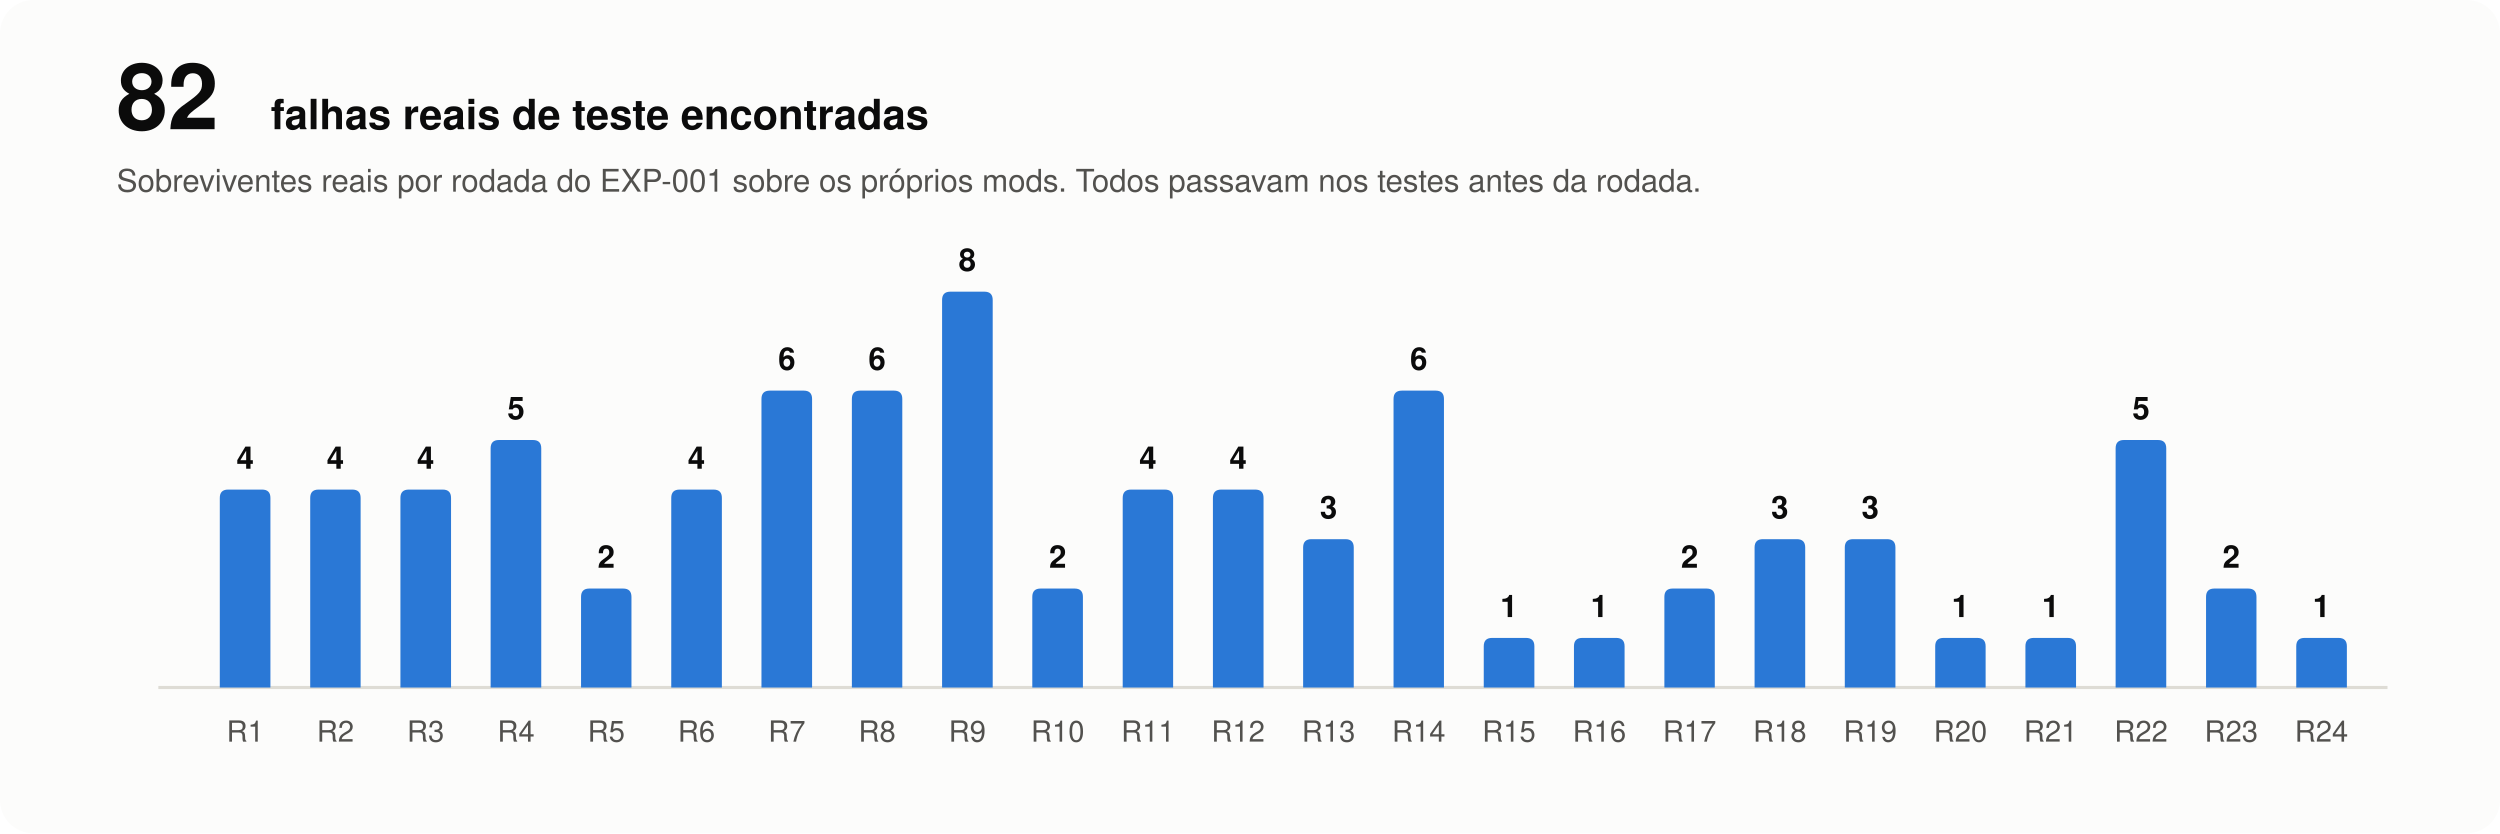
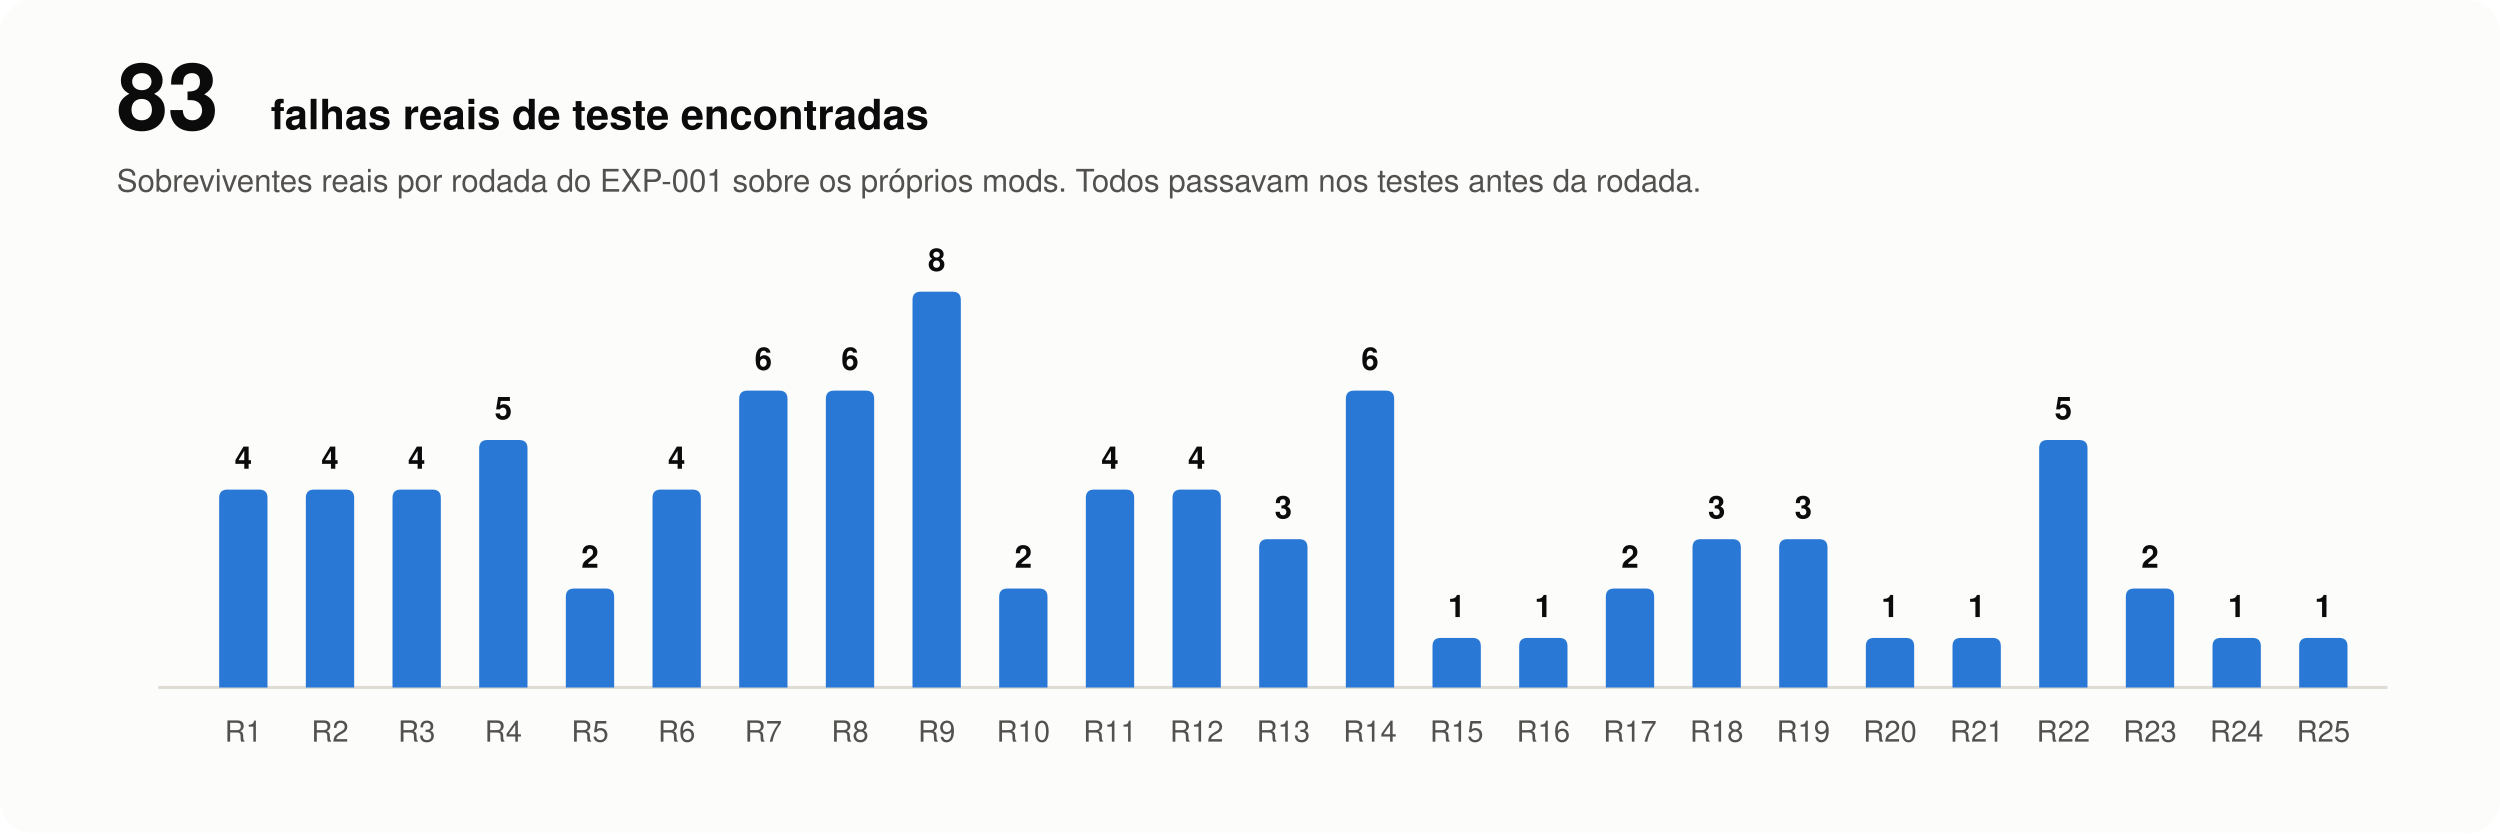
- <svg xmlns="http://www.w3.org/2000/svg" viewBox="0 0 1200 400" width="1200" height="400" role="img" aria-label="82 falhas reais de teste encontradas em 24 rodadas" font-family="ui-sans-serif, -apple-system, 'Segoe UI', Helvetica, Arial, sans-serif">
+ <svg xmlns="http://www.w3.org/2000/svg" viewBox="0 0 1200 400" width="1200" height="400" role="img" aria-label="83 falhas reais de teste encontradas em 25 rodadas" font-family="ui-sans-serif, -apple-system, 'Segoe UI', Helvetica, Arial, sans-serif">
  <style>
  .sup { fill: #fcfcfb; } .sup2 { fill: #f3f2ef; } .borda { stroke: #dedcd5; }
  .t1 { fill: #0b0b0b; } .t2 { fill: #52514e; } .t3 { fill: #8a887f; }
  .ac { fill: #2a78d6; } .acs { stroke: #2a78d6; } .acf { fill: #e8f1fb; }
  .ok { fill: #0f7a3d; } .okf { fill: #e3f3e8; }
  @media (prefers-color-scheme: dark) {
    .sup { fill: #1a1a19; } .sup2 { fill: #232322; } .borda { stroke: #3a3936; }
    .t1 { fill: #f0efec; } .t2 { fill: #c3c2b7; } .t3 { fill: #8f8d84; }
    .ac { fill: #3987e5; } .acs { stroke: #3987e5; } .acf { fill: #1d2c40; }
    .ok { fill: #4cc27a; } .okf { fill: #16301f; }
  }
  @media (prefers-reduced-motion: reduce) { * { animation: none !important; } }

  .barra { transform-box: fill-box; transform-origin: bottom; animation: cresce 1.1s cubic-bezier(.2,.8,.2,1); }
  @keyframes cresce { from { transform: scaleY(0); } to { transform: scaleY(1); } }
</style>
  <rect width="1200" height="400" rx="16" class="sup" />
-   <text x="56" y="62" font-size="44" font-weight="800" class="t1">82</text>
+   <text x="56" y="62" font-size="44" font-weight="800" class="t1">83</text>
  <text x="130" y="62" font-size="20" font-weight="700" class="t1">falhas reais de teste encontradas</text>
  <text x="56" y="92" font-size="15" class="t2">Sobreviventes reais por rodada do EXP-001 sobre os próprios mods. Todos passavam nos testes antes da rodada.</text>
  <line x1="76" y1="330" x2="1146" y2="330" class="borda" stroke-width="1.5" />
  <g class="barra">
-     <path d="M105.5,330 L105.5,239.0 Q105.5,235.0 109.5,235.0 L125.8,235.0 Q129.8,235.0 129.8,239.0 L129.8,330 Z" class="ac" />
+     <path d="M105.2,330 L105.2,239.0 Q105.2,235.0 109.2,235.0 L124.4,235.0 Q128.4,235.0 128.4,239.0 L128.4,330 Z" class="ac" />
  </g>
-   <text x="117.7" y="225.0" font-size="15" font-weight="700" class="t1" text-anchor="middle">4</text>
-   <text x="117.7" y="356" font-size="14" class="t2" text-anchor="middle">R1</text>
+   <text x="116.8" y="225.0" font-size="15" font-weight="700" class="t1" text-anchor="middle">4</text>
+   <text x="116.8" y="356" font-size="14" class="t2" text-anchor="middle">R1</text>
  <g class="barra">
-     <path d="M148.9,330 L148.9,239.0 Q148.9,235.0 152.9,235.0 L169.1,235.0 Q173.1,235.0 173.1,239.0 L173.1,330 Z" class="ac" />
+     <path d="M146.8,330 L146.8,239.0 Q146.8,235.0 150.8,235.0 L166.0,235.0 Q170.0,235.0 170.0,239.0 L170.0,330 Z" class="ac" />
  </g>
-   <text x="161.0" y="225.0" font-size="15" font-weight="700" class="t1" text-anchor="middle">4</text>
-   <text x="161.0" y="356" font-size="14" class="t2" text-anchor="middle">R2</text>
+   <text x="158.4" y="225.0" font-size="15" font-weight="700" class="t1" text-anchor="middle">4</text>
+   <text x="158.4" y="356" font-size="14" class="t2" text-anchor="middle">R2</text>
  <g class="barra">
-     <path d="M192.2,330 L192.2,239.0 Q192.2,235.0 196.2,235.0 L212.5,235.0 Q216.5,235.0 216.5,239.0 L216.5,330 Z" class="ac" />
+     <path d="M188.4,330 L188.4,239.0 Q188.4,235.0 192.4,235.0 L207.6,235.0 Q211.6,235.0 211.6,239.0 L211.6,330 Z" class="ac" />
  </g>
-   <text x="204.3" y="225.0" font-size="15" font-weight="700" class="t1" text-anchor="middle">4</text>
-   <text x="204.3" y="356" font-size="14" class="t2" text-anchor="middle">R3</text>
+   <text x="200.0" y="225.0" font-size="15" font-weight="700" class="t1" text-anchor="middle">4</text>
+   <text x="200.0" y="356" font-size="14" class="t2" text-anchor="middle">R3</text>
  <g class="barra">
-     <path d="M235.5,330 L235.5,215.2 Q235.5,211.2 239.5,211.2 L255.8,211.2 Q259.8,211.2 259.8,215.2 L259.8,330 Z" class="ac" />
+     <path d="M230.0,330 L230.0,215.2 Q230.0,211.2 234.0,211.2 L249.2,211.2 Q253.2,211.2 253.2,215.2 L253.2,330 Z" class="ac" />
  </g>
-   <text x="247.7" y="201.2" font-size="15" font-weight="700" class="t1" text-anchor="middle">5</text>
-   <text x="247.7" y="356" font-size="14" class="t2" text-anchor="middle">R4</text>
+   <text x="241.6" y="201.2" font-size="15" font-weight="700" class="t1" text-anchor="middle">5</text>
+   <text x="241.6" y="356" font-size="14" class="t2" text-anchor="middle">R4</text>
  <g class="barra">
-     <path d="M278.9,330 L278.9,286.5 Q278.9,282.5 282.9,282.5 L299.1,282.5 Q303.1,282.5 303.1,286.5 L303.1,330 Z" class="ac" />
+     <path d="M271.6,330 L271.6,286.5 Q271.6,282.5 275.6,282.5 L290.8,282.5 Q294.8,282.5 294.8,286.5 L294.8,330 Z" class="ac" />
  </g>
-   <text x="291.0" y="272.5" font-size="15" font-weight="700" class="t1" text-anchor="middle">2</text>
-   <text x="291.0" y="356" font-size="14" class="t2" text-anchor="middle">R5</text>
+   <text x="283.2" y="272.5" font-size="15" font-weight="700" class="t1" text-anchor="middle">2</text>
+   <text x="283.2" y="356" font-size="14" class="t2" text-anchor="middle">R5</text>
  <g class="barra">
-     <path d="M322.2,330 L322.2,239.0 Q322.2,235.0 326.2,235.0 L342.5,235.0 Q346.5,235.0 346.5,239.0 L346.5,330 Z" class="ac" />
+     <path d="M313.2,330 L313.2,239.0 Q313.2,235.0 317.2,235.0 L332.4,235.0 Q336.4,235.0 336.4,239.0 L336.4,330 Z" class="ac" />
  </g>
-   <text x="334.3" y="225.0" font-size="15" font-weight="700" class="t1" text-anchor="middle">4</text>
-   <text x="334.3" y="356" font-size="14" class="t2" text-anchor="middle">R6</text>
+   <text x="324.8" y="225.0" font-size="15" font-weight="700" class="t1" text-anchor="middle">4</text>
+   <text x="324.8" y="356" font-size="14" class="t2" text-anchor="middle">R6</text>
  <g class="barra">
-     <path d="M365.5,330 L365.5,191.5 Q365.5,187.5 369.5,187.5 L385.8,187.5 Q389.8,187.5 389.8,191.5 L389.8,330 Z" class="ac" />
+     <path d="M354.8,330 L354.8,191.5 Q354.8,187.5 358.8,187.5 L374.0,187.5 Q378.0,187.5 378.0,191.5 L378.0,330 Z" class="ac" />
  </g>
-   <text x="377.7" y="177.5" font-size="15" font-weight="700" class="t1" text-anchor="middle">6</text>
-   <text x="377.7" y="356" font-size="14" class="t2" text-anchor="middle">R7</text>
+   <text x="366.4" y="177.5" font-size="15" font-weight="700" class="t1" text-anchor="middle">6</text>
+   <text x="366.4" y="356" font-size="14" class="t2" text-anchor="middle">R7</text>
  <g class="barra">
-     <path d="M408.9,330 L408.9,191.5 Q408.9,187.5 412.9,187.5 L429.1,187.5 Q433.1,187.5 433.1,191.5 L433.1,330 Z" class="ac" />
+     <path d="M396.4,330 L396.4,191.5 Q396.4,187.5 400.4,187.5 L415.6,187.5 Q419.6,187.5 419.6,191.5 L419.6,330 Z" class="ac" />
  </g>
-   <text x="421.0" y="177.5" font-size="15" font-weight="700" class="t1" text-anchor="middle">6</text>
-   <text x="421.0" y="356" font-size="14" class="t2" text-anchor="middle">R8</text>
+   <text x="408.0" y="177.5" font-size="15" font-weight="700" class="t1" text-anchor="middle">6</text>
+   <text x="408.0" y="356" font-size="14" class="t2" text-anchor="middle">R8</text>
  <g class="barra">
-     <path d="M452.2,330 L452.2,144.0 Q452.2,140.0 456.2,140.0 L472.5,140.0 Q476.5,140.0 476.5,144.0 L476.5,330 Z" class="ac" />
+     <path d="M438.0,330 L438.0,144.0 Q438.0,140.0 442.0,140.0 L457.2,140.0 Q461.2,140.0 461.2,144.0 L461.2,330 Z" class="ac" />
  </g>
-   <text x="464.3" y="130.0" font-size="15" font-weight="700" class="t1" text-anchor="middle">8</text>
-   <text x="464.3" y="356" font-size="14" class="t2" text-anchor="middle">R9</text>
+   <text x="449.6" y="130.0" font-size="15" font-weight="700" class="t1" text-anchor="middle">8</text>
+   <text x="449.6" y="356" font-size="14" class="t2" text-anchor="middle">R9</text>
  <g class="barra">
-     <path d="M495.5,330 L495.5,286.5 Q495.5,282.5 499.5,282.5 L515.8,282.5 Q519.8,282.5 519.8,286.5 L519.8,330 Z" class="ac" />
+     <path d="M479.6,330 L479.6,286.5 Q479.6,282.5 483.6,282.5 L498.8,282.5 Q502.8,282.5 502.8,286.5 L502.8,330 Z" class="ac" />
  </g>
-   <text x="507.7" y="272.5" font-size="15" font-weight="700" class="t1" text-anchor="middle">2</text>
-   <text x="507.7" y="356" font-size="14" class="t2" text-anchor="middle">R10</text>
+   <text x="491.2" y="272.5" font-size="15" font-weight="700" class="t1" text-anchor="middle">2</text>
+   <text x="491.2" y="356" font-size="14" class="t2" text-anchor="middle">R10</text>
  <g class="barra">
-     <path d="M538.9,330 L538.9,239.0 Q538.9,235.0 542.9,235.0 L559.1,235.0 Q563.1,235.0 563.1,239.0 L563.1,330 Z" class="ac" />
+     <path d="M521.2,330 L521.2,239.0 Q521.2,235.0 525.2,235.0 L540.4,235.0 Q544.4,235.0 544.4,239.0 L544.4,330 Z" class="ac" />
  </g>
-   <text x="551.0" y="225.0" font-size="15" font-weight="700" class="t1" text-anchor="middle">4</text>
-   <text x="551.0" y="356" font-size="14" class="t2" text-anchor="middle">R11</text>
+   <text x="532.8" y="225.0" font-size="15" font-weight="700" class="t1" text-anchor="middle">4</text>
+   <text x="532.8" y="356" font-size="14" class="t2" text-anchor="middle">R11</text>
  <g class="barra">
-     <path d="M582.2,330 L582.2,239.0 Q582.2,235.0 586.2,235.0 L602.5,235.0 Q606.5,235.0 606.5,239.0 L606.5,330 Z" class="ac" />
+     <path d="M562.8,330 L562.8,239.0 Q562.8,235.0 566.8,235.0 L582.0,235.0 Q586.0,235.0 586.0,239.0 L586.0,330 Z" class="ac" />
  </g>
-   <text x="594.3" y="225.0" font-size="15" font-weight="700" class="t1" text-anchor="middle">4</text>
-   <text x="594.3" y="356" font-size="14" class="t2" text-anchor="middle">R12</text>
+   <text x="574.4" y="225.0" font-size="15" font-weight="700" class="t1" text-anchor="middle">4</text>
+   <text x="574.4" y="356" font-size="14" class="t2" text-anchor="middle">R12</text>
  <g class="barra">
-     <path d="M625.5,330 L625.5,262.8 Q625.5,258.8 629.5,258.8 L645.8,258.8 Q649.8,258.8 649.8,262.8 L649.8,330 Z" class="ac" />
+     <path d="M604.4,330 L604.4,262.8 Q604.4,258.8 608.4,258.8 L623.6,258.8 Q627.6,258.8 627.6,262.8 L627.6,330 Z" class="ac" />
  </g>
-   <text x="637.7" y="248.8" font-size="15" font-weight="700" class="t1" text-anchor="middle">3</text>
-   <text x="637.7" y="356" font-size="14" class="t2" text-anchor="middle">R13</text>
+   <text x="616.0" y="248.8" font-size="15" font-weight="700" class="t1" text-anchor="middle">3</text>
+   <text x="616.0" y="356" font-size="14" class="t2" text-anchor="middle">R13</text>
  <g class="barra">
-     <path d="M668.9,330 L668.9,191.5 Q668.9,187.5 672.9,187.5 L689.1,187.5 Q693.1,187.5 693.1,191.5 L693.1,330 Z" class="ac" />
+     <path d="M646.0,330 L646.0,191.5 Q646.0,187.5 650.0,187.5 L665.2,187.5 Q669.2,187.5 669.2,191.5 L669.2,330 Z" class="ac" />
  </g>
-   <text x="681.0" y="177.5" font-size="15" font-weight="700" class="t1" text-anchor="middle">6</text>
-   <text x="681.0" y="356" font-size="14" class="t2" text-anchor="middle">R14</text>
+   <text x="657.6" y="177.5" font-size="15" font-weight="700" class="t1" text-anchor="middle">6</text>
+   <text x="657.6" y="356" font-size="14" class="t2" text-anchor="middle">R14</text>
  <g class="barra">
-     <path d="M712.2,330 L712.2,310.2 Q712.2,306.2 716.2,306.2 L732.5,306.2 Q736.5,306.2 736.5,310.2 L736.5,330 Z" class="ac" />
+     <path d="M687.6,330 L687.6,310.2 Q687.6,306.2 691.6,306.2 L706.8,306.2 Q710.8,306.2 710.8,310.2 L710.8,330 Z" class="ac" />
  </g>
-   <text x="724.3" y="296.2" font-size="15" font-weight="700" class="t1" text-anchor="middle">1</text>
-   <text x="724.3" y="356" font-size="14" class="t2" text-anchor="middle">R15</text>
+   <text x="699.2" y="296.2" font-size="15" font-weight="700" class="t1" text-anchor="middle">1</text>
+   <text x="699.2" y="356" font-size="14" class="t2" text-anchor="middle">R15</text>
  <g class="barra">
-     <path d="M755.5,330 L755.5,310.2 Q755.5,306.2 759.5,306.2 L775.8,306.2 Q779.8,306.2 779.8,310.2 L779.8,330 Z" class="ac" />
+     <path d="M729.2,330 L729.2,310.2 Q729.2,306.2 733.2,306.2 L748.4,306.2 Q752.4,306.2 752.4,310.2 L752.4,330 Z" class="ac" />
  </g>
-   <text x="767.7" y="296.2" font-size="15" font-weight="700" class="t1" text-anchor="middle">1</text>
-   <text x="767.7" y="356" font-size="14" class="t2" text-anchor="middle">R16</text>
+   <text x="740.8" y="296.2" font-size="15" font-weight="700" class="t1" text-anchor="middle">1</text>
+   <text x="740.8" y="356" font-size="14" class="t2" text-anchor="middle">R16</text>
  <g class="barra">
-     <path d="M798.9,330 L798.9,286.5 Q798.9,282.5 802.9,282.5 L819.1,282.5 Q823.1,282.5 823.1,286.5 L823.1,330 Z" class="ac" />
+     <path d="M770.8,330 L770.8,286.5 Q770.8,282.5 774.8,282.5 L790.0,282.5 Q794.0,282.5 794.0,286.5 L794.0,330 Z" class="ac" />
  </g>
-   <text x="811.0" y="272.5" font-size="15" font-weight="700" class="t1" text-anchor="middle">2</text>
-   <text x="811.0" y="356" font-size="14" class="t2" text-anchor="middle">R17</text>
+   <text x="782.4" y="272.5" font-size="15" font-weight="700" class="t1" text-anchor="middle">2</text>
+   <text x="782.4" y="356" font-size="14" class="t2" text-anchor="middle">R17</text>
  <g class="barra">
-     <path d="M842.2,330 L842.2,262.8 Q842.2,258.8 846.2,258.8 L862.5,258.8 Q866.5,258.8 866.5,262.8 L866.5,330 Z" class="ac" />
+     <path d="M812.4,330 L812.4,262.8 Q812.4,258.8 816.4,258.8 L831.6,258.8 Q835.6,258.8 835.6,262.8 L835.6,330 Z" class="ac" />
  </g>
-   <text x="854.3" y="248.8" font-size="15" font-weight="700" class="t1" text-anchor="middle">3</text>
-   <text x="854.3" y="356" font-size="14" class="t2" text-anchor="middle">R18</text>
+   <text x="824.0" y="248.8" font-size="15" font-weight="700" class="t1" text-anchor="middle">3</text>
+   <text x="824.0" y="356" font-size="14" class="t2" text-anchor="middle">R18</text>
  <g class="barra">
-     <path d="M885.5,330 L885.5,262.8 Q885.5,258.8 889.5,258.8 L905.8,258.8 Q909.8,258.8 909.8,262.8 L909.8,330 Z" class="ac" />
+     <path d="M854.0,330 L854.0,262.8 Q854.0,258.8 858.0,258.8 L873.2,258.8 Q877.2,258.8 877.2,262.8 L877.2,330 Z" class="ac" />
  </g>
-   <text x="897.7" y="248.8" font-size="15" font-weight="700" class="t1" text-anchor="middle">3</text>
-   <text x="897.7" y="356" font-size="14" class="t2" text-anchor="middle">R19</text>
+   <text x="865.6" y="248.8" font-size="15" font-weight="700" class="t1" text-anchor="middle">3</text>
+   <text x="865.6" y="356" font-size="14" class="t2" text-anchor="middle">R19</text>
  <g class="barra">
-     <path d="M928.9,330 L928.9,310.2 Q928.9,306.2 932.9,306.2 L949.1,306.2 Q953.1,306.2 953.1,310.2 L953.1,330 Z" class="ac" />
+     <path d="M895.6,330 L895.6,310.2 Q895.6,306.2 899.6,306.2 L914.8,306.2 Q918.8,306.2 918.8,310.2 L918.8,330 Z" class="ac" />
  </g>
-   <text x="941.0" y="296.2" font-size="15" font-weight="700" class="t1" text-anchor="middle">1</text>
-   <text x="941.0" y="356" font-size="14" class="t2" text-anchor="middle">R20</text>
+   <text x="907.2" y="296.2" font-size="15" font-weight="700" class="t1" text-anchor="middle">1</text>
+   <text x="907.2" y="356" font-size="14" class="t2" text-anchor="middle">R20</text>
  <g class="barra">
-     <path d="M972.2,330 L972.2,310.2 Q972.2,306.2 976.2,306.2 L992.5,306.2 Q996.5,306.2 996.5,310.2 L996.5,330 Z" class="ac" />
+     <path d="M937.2,330 L937.2,310.2 Q937.2,306.2 941.2,306.2 L956.4,306.2 Q960.4,306.2 960.4,310.2 L960.4,330 Z" class="ac" />
  </g>
-   <text x="984.3" y="296.2" font-size="15" font-weight="700" class="t1" text-anchor="middle">1</text>
-   <text x="984.3" y="356" font-size="14" class="t2" text-anchor="middle">R21</text>
+   <text x="948.8" y="296.2" font-size="15" font-weight="700" class="t1" text-anchor="middle">1</text>
+   <text x="948.8" y="356" font-size="14" class="t2" text-anchor="middle">R21</text>
  <g class="barra">
-     <path d="M1015.5,330 L1015.5,215.2 Q1015.5,211.2 1019.5,211.2 L1035.8,211.2 Q1039.8,211.2 1039.8,215.2 L1039.8,330 Z" class="ac" />
+     <path d="M978.8,330 L978.8,215.2 Q978.8,211.2 982.8,211.2 L998.0,211.2 Q1002.0,211.2 1002.0,215.2 L1002.0,330 Z" class="ac" />
  </g>
-   <text x="1027.7" y="201.2" font-size="15" font-weight="700" class="t1" text-anchor="middle">5</text>
-   <text x="1027.7" y="356" font-size="14" class="t2" text-anchor="middle">R22</text>
+   <text x="990.4" y="201.2" font-size="15" font-weight="700" class="t1" text-anchor="middle">5</text>
+   <text x="990.4" y="356" font-size="14" class="t2" text-anchor="middle">R22</text>
  <g class="barra">
-     <path d="M1058.9,330 L1058.9,286.5 Q1058.9,282.5 1062.9,282.5 L1079.1,282.5 Q1083.1,282.5 1083.1,286.5 L1083.1,330 Z" class="ac" />
+     <path d="M1020.4,330 L1020.4,286.5 Q1020.4,282.5 1024.4,282.5 L1039.6,282.5 Q1043.6,282.5 1043.6,286.5 L1043.6,330 Z" class="ac" />
  </g>
-   <text x="1071.0" y="272.5" font-size="15" font-weight="700" class="t1" text-anchor="middle">2</text>
-   <text x="1071.0" y="356" font-size="14" class="t2" text-anchor="middle">R23</text>
+   <text x="1032.0" y="272.5" font-size="15" font-weight="700" class="t1" text-anchor="middle">2</text>
+   <text x="1032.0" y="356" font-size="14" class="t2" text-anchor="middle">R23</text>
  <g class="barra">
-     <path d="M1102.2,330 L1102.2,310.2 Q1102.2,306.2 1106.2,306.2 L1122.5,306.2 Q1126.5,306.2 1126.5,310.2 L1126.5,330 Z" class="ac" />
+     <path d="M1062.0,330 L1062.0,310.2 Q1062.0,306.2 1066.0,306.2 L1081.2,306.2 Q1085.2,306.2 1085.2,310.2 L1085.2,330 Z" class="ac" />
  </g>
-   <text x="1114.3" y="296.2" font-size="15" font-weight="700" class="t1" text-anchor="middle">1</text>
-   <text x="1114.3" y="356" font-size="14" class="t2" text-anchor="middle">R24</text>
+   <text x="1073.6" y="296.2" font-size="15" font-weight="700" class="t1" text-anchor="middle">1</text>
+   <text x="1073.6" y="356" font-size="14" class="t2" text-anchor="middle">R24</text>
+   <g class="barra">
+     <path d="M1103.6,330 L1103.6,310.2 Q1103.6,306.2 1107.6,306.2 L1122.8,306.2 Q1126.8,306.2 1126.8,310.2 L1126.8,330 Z" class="ac" />
+   </g>
+   <text x="1115.2" y="296.2" font-size="15" font-weight="700" class="t1" text-anchor="middle">1</text>
+   <text x="1115.2" y="356" font-size="14" class="t2" text-anchor="middle">R25</text>
</svg>
